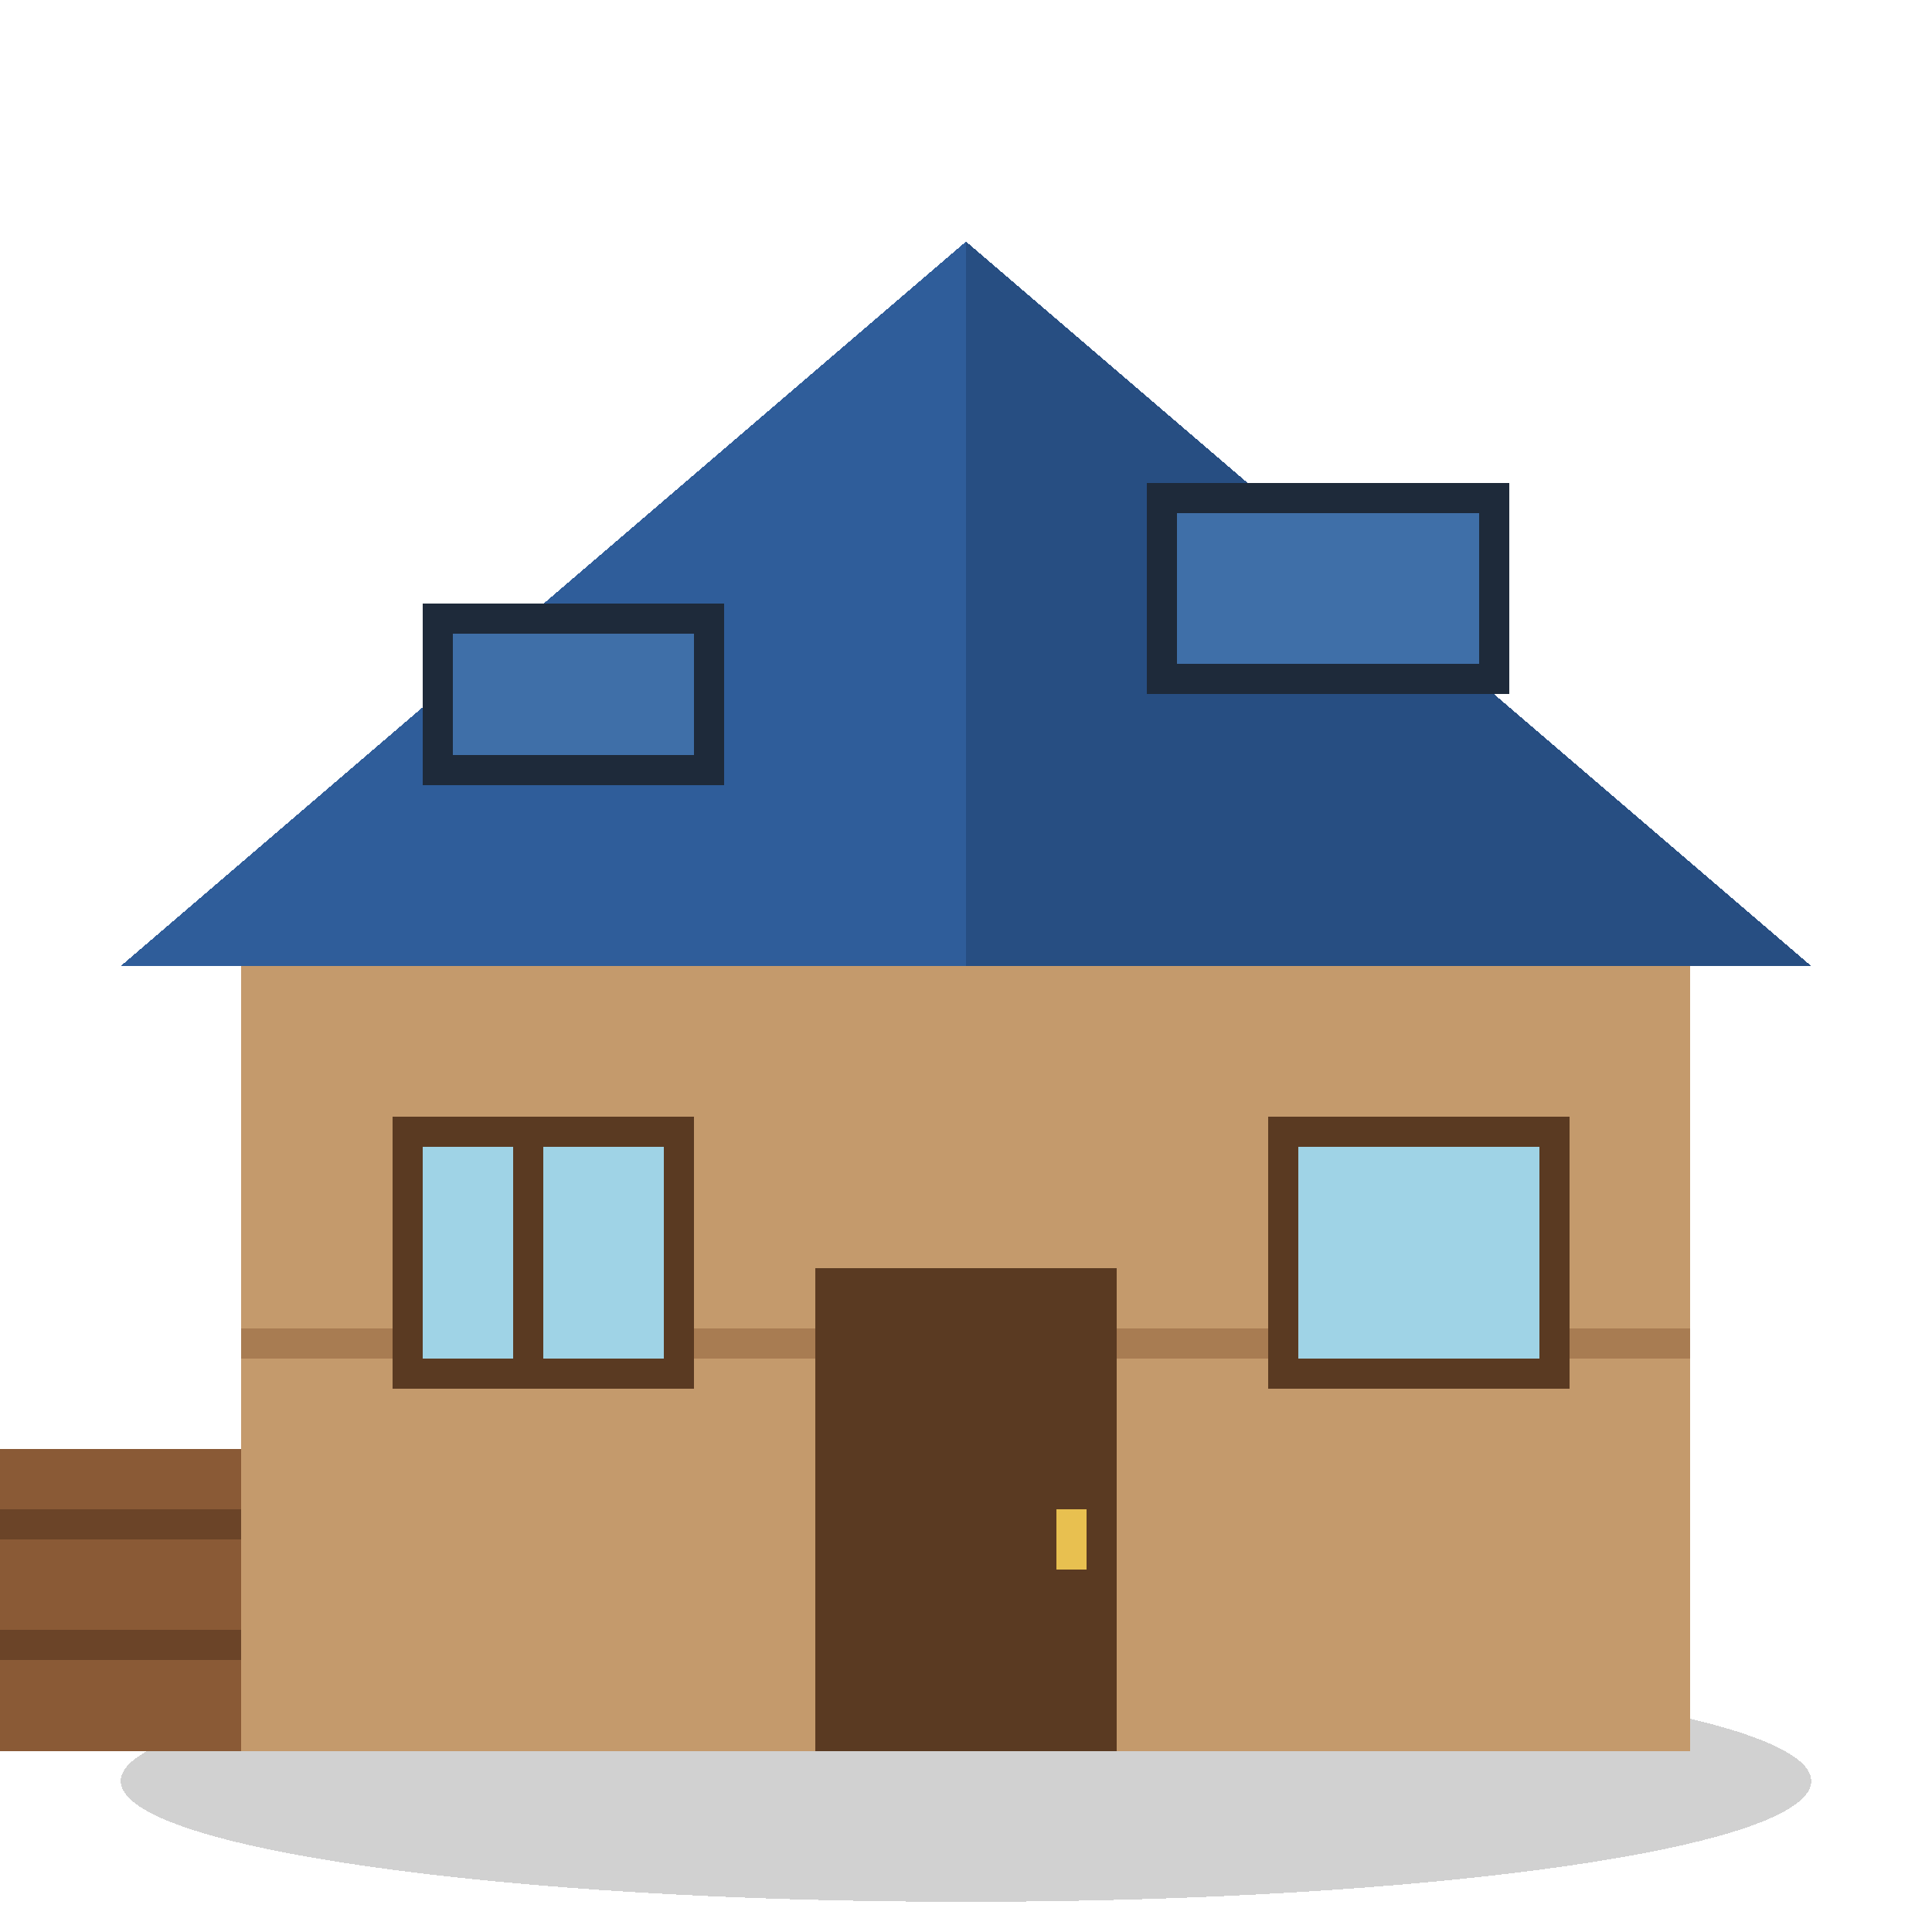
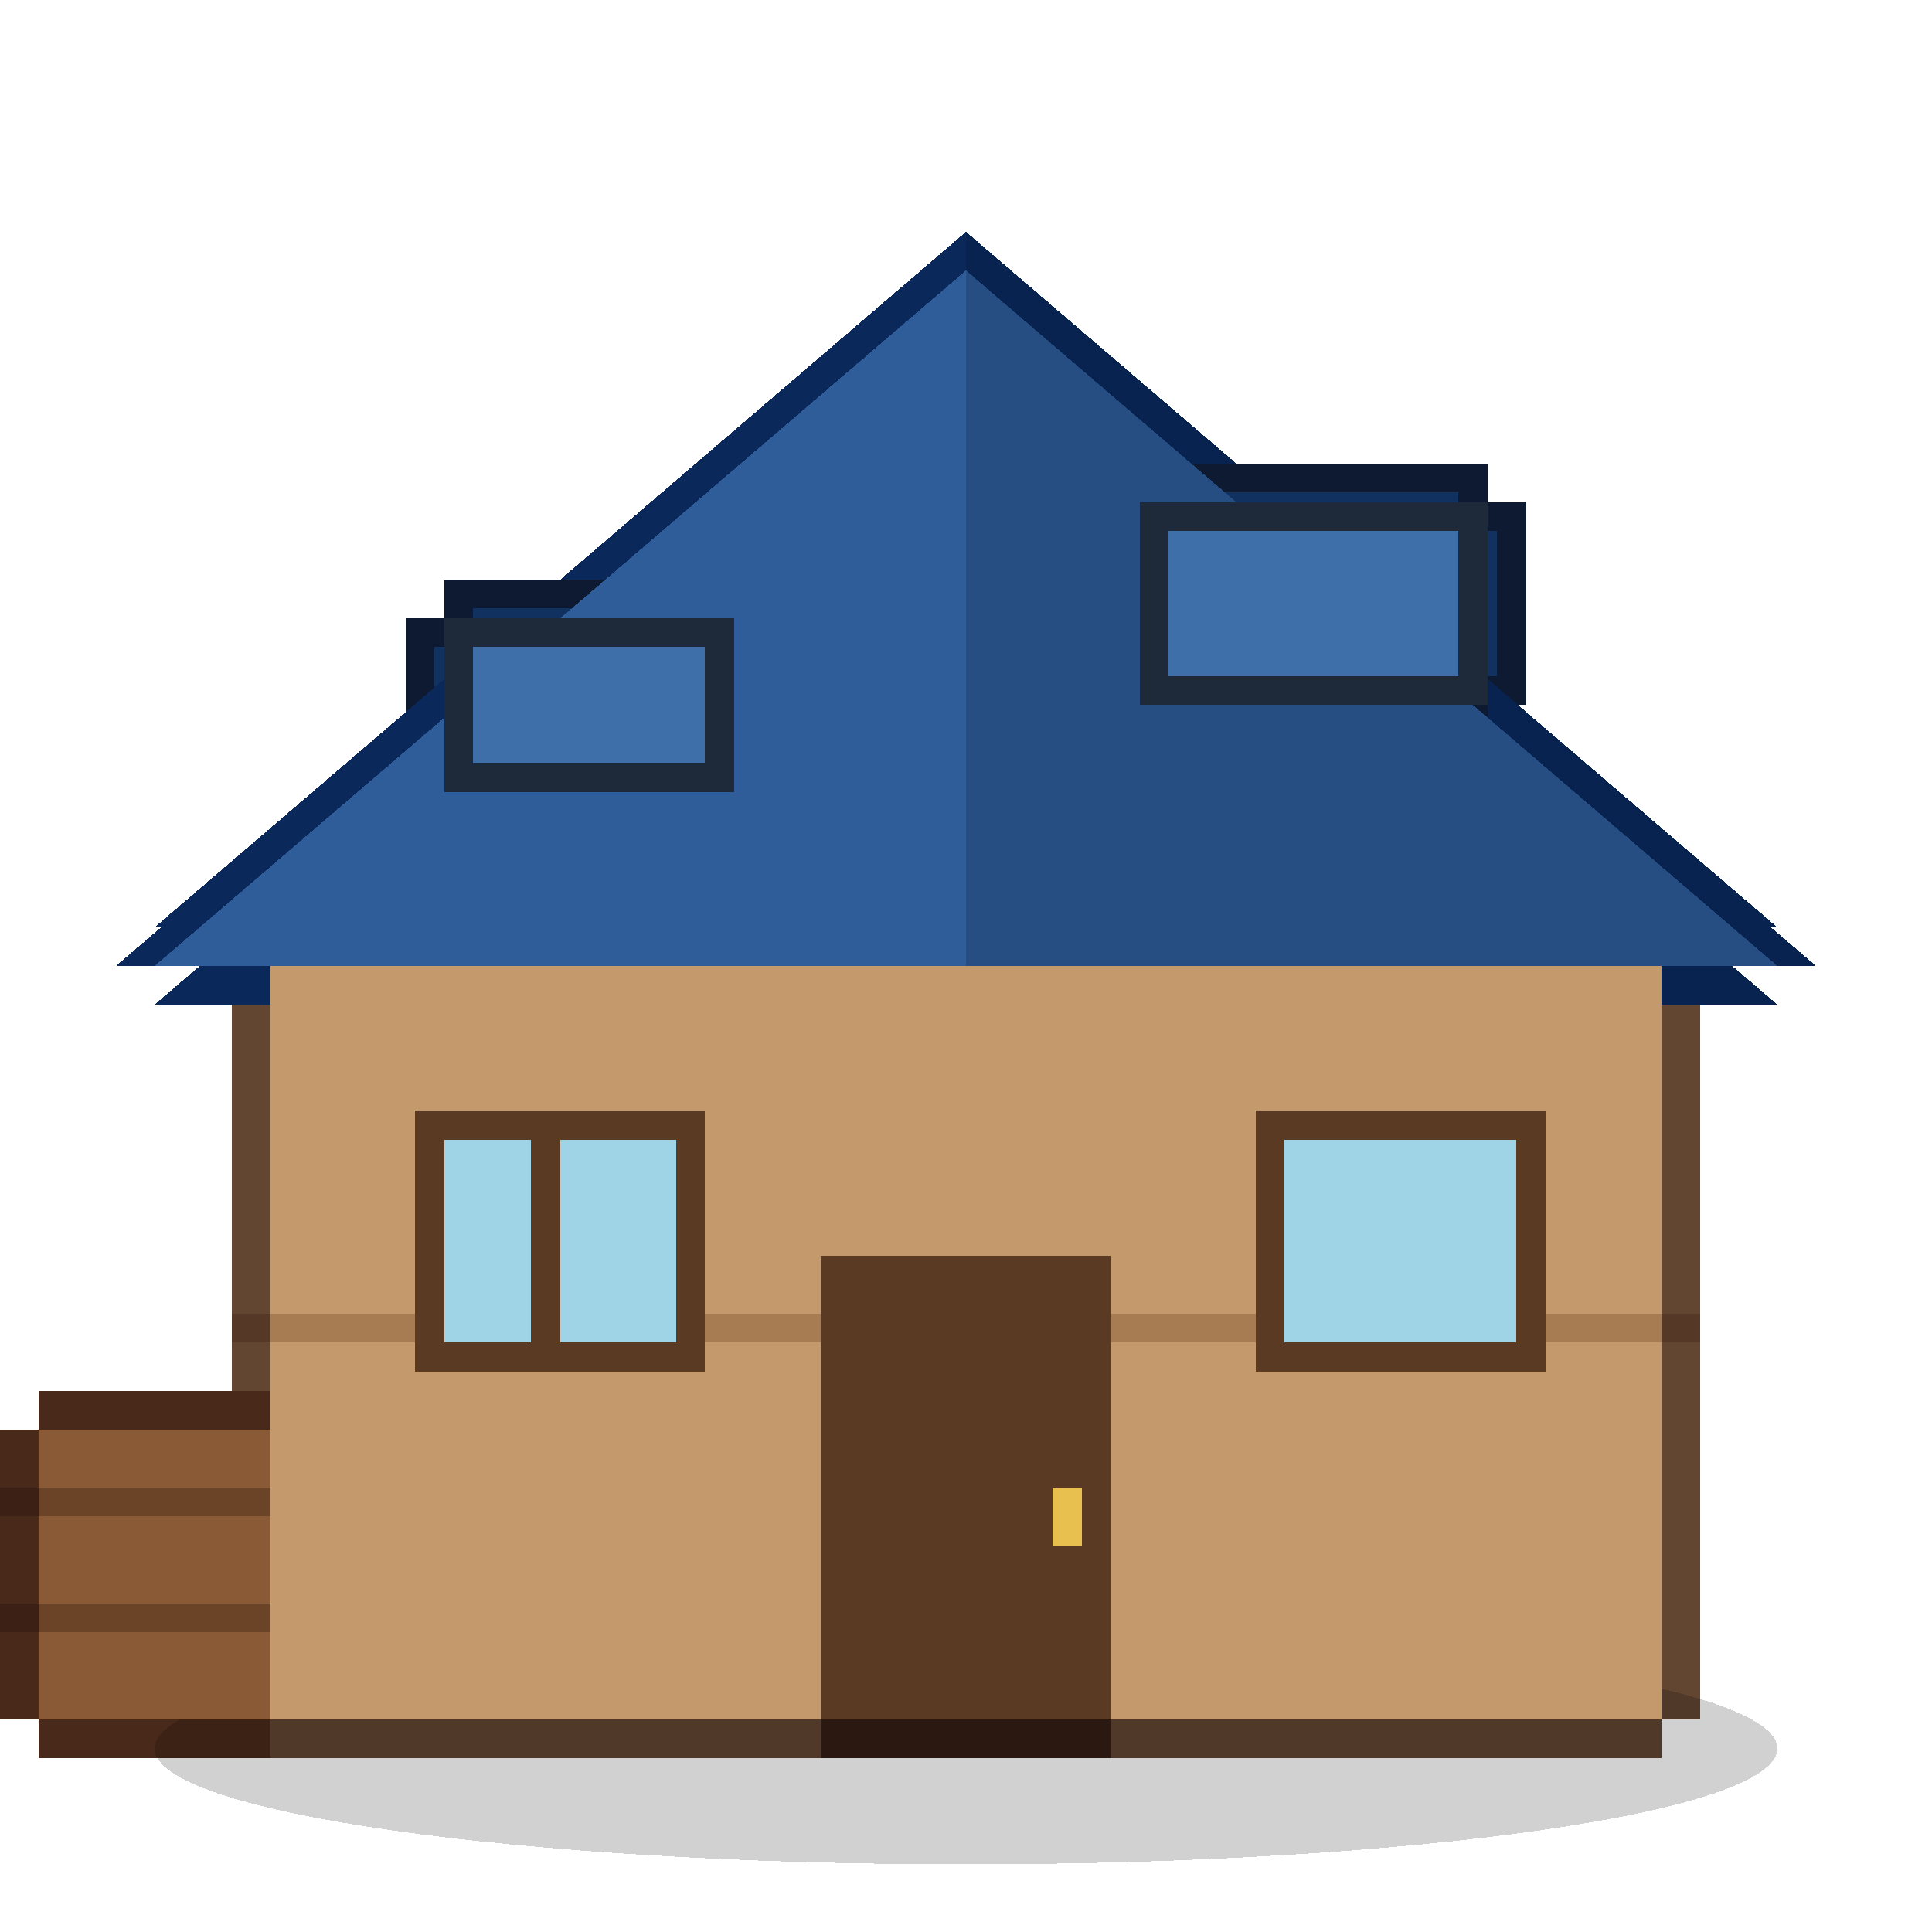
- <svg xmlns="http://www.w3.org/2000/svg" width="48" height="48" viewBox="0 0 64 64" shape-rendering="crispEdges">
-   <ellipse cx="32" cy="59" rx="28" ry="4" fill="#000000" fill-opacity="0.18" />
-   <rect x="8" y="30" width="48" height="28" fill="#c49a6c" />
-   <rect x="8" y="30" width="48" height="2" fill="#8a5a36" />
-   <rect x="8" y="44" width="48" height="1" fill="#a87c52" />
-   <polygon points="4,32 32,8 60,32" fill="#2f5d9a" />
-   <polygon points="32,8 60,32 32,32" fill="#274e82" />
-   <rect x="38" y="16" width="12" height="7" fill="#1e2a3a" />
-   <rect x="39" y="17" width="10" height="5" fill="#3f6fa8" />
-   <rect x="27" y="42" width="10" height="16" fill="#5a3a22" />
-   <rect x="35" y="50" width="1" height="2" fill="#e8c050" />
-   <rect x="13" y="37" width="10" height="9" fill="#5a3a22" />
-   <rect x="14" y="38" width="8" height="7" fill="#9fd3e6" />
-   <rect x="17" y="38" width="1" height="7" fill="#5a3a22" />
-   <rect x="42" y="37" width="10" height="9" fill="#5a3a22" />
-   <rect x="43" y="38" width="8" height="7" fill="#9fd3e6" />
-   <rect x="0" y="48" width="8" height="10" fill="#8a5a36" />
-   <rect x="0" y="50" width="8" height="1" fill="#6b4428" />
-   <rect x="0" y="54" width="8" height="1" fill="#6b4428" />
-   <rect x="14" y="20" width="10" height="6" fill="#1e2a3a" />
-   <rect x="15" y="21" width="8" height="4" fill="#3f6fa8" />
+ <svg xmlns="http://www.w3.org/2000/svg" width="50" height="50" viewBox="-1.333 -1.333 66.667 66.667" shape-rendering="crispEdges">
+   <g id="outline">
+     <g transform="translate(-1.33333 0)">
+       <rect x="8" y="30" width="48" height="28" fill="#624632" />
+       <rect x="8" y="30" width="48" height="2" fill="#49291a" />
+       <rect x="8" y="44" width="48" height="1" fill="#563827" />
+       <polygon points="4,32 32,8 60,32" fill="#0a285a" />
+       <polygon points="32,8 60,32 32,32" fill="#082350" />
+       <rect x="38" y="16" width="12" height="7" fill="#0e1932" />
+       <rect x="39" y="17" width="10" height="5" fill="#113160" />
+       <rect x="27" y="42" width="10" height="16" fill="#351d15" />
+       <rect x="35" y="50" width="1" height="2" fill="#71581d" />
+       <rect x="13" y="37" width="10" height="9" fill="#351d15" />
+       <rect x="14" y="38" width="8" height="7" fill="#3f637a" />
+       <rect x="17" y="38" width="1" height="7" fill="#351d15" />
+       <rect x="42" y="37" width="10" height="9" fill="#351d15" />
+       <rect x="43" y="38" width="8" height="7" fill="#3f637a" />
+       <rect x="0" y="48" width="8" height="10" fill="#49291a" />
+       <rect x="0" y="50" width="8" height="1" fill="#3c2016" />
+       <rect x="0" y="54" width="8" height="1" fill="#3c2016" />
+       <rect x="14" y="20" width="10" height="6" fill="#0e1932" />
+       <rect x="15" y="21" width="8" height="4" fill="#113160" />
+     </g>
+     <g transform="translate(1.33333 0)">
+       <rect x="8" y="30" width="48" height="28" fill="#624632" />
+       <rect x="8" y="30" width="48" height="2" fill="#49291a" />
+       <rect x="8" y="44" width="48" height="1" fill="#563827" />
+       <polygon points="4,32 32,8 60,32" fill="#0a285a" />
+       <polygon points="32,8 60,32 32,32" fill="#082350" />
+       <rect x="38" y="16" width="12" height="7" fill="#0e1932" />
+       <rect x="39" y="17" width="10" height="5" fill="#113160" />
+       <rect x="27" y="42" width="10" height="16" fill="#351d15" />
+       <rect x="35" y="50" width="1" height="2" fill="#71581d" />
+       <rect x="13" y="37" width="10" height="9" fill="#351d15" />
+       <rect x="14" y="38" width="8" height="7" fill="#3f637a" />
+       <rect x="17" y="38" width="1" height="7" fill="#351d15" />
+       <rect x="42" y="37" width="10" height="9" fill="#351d15" />
+       <rect x="43" y="38" width="8" height="7" fill="#3f637a" />
+       <rect x="0" y="48" width="8" height="10" fill="#49291a" />
+       <rect x="0" y="50" width="8" height="1" fill="#3c2016" />
+       <rect x="0" y="54" width="8" height="1" fill="#3c2016" />
+       <rect x="14" y="20" width="10" height="6" fill="#0e1932" />
+       <rect x="15" y="21" width="8" height="4" fill="#113160" />
+     </g>
+     <g transform="translate(0 -1.33333)">
+       <rect x="8" y="30" width="48" height="28" fill="#624632" />
+       <rect x="8" y="30" width="48" height="2" fill="#49291a" />
+       <rect x="8" y="44" width="48" height="1" fill="#563827" />
+       <polygon points="4,32 32,8 60,32" fill="#0a285a" />
+       <polygon points="32,8 60,32 32,32" fill="#082350" />
+       <rect x="38" y="16" width="12" height="7" fill="#0e1932" />
+       <rect x="39" y="17" width="10" height="5" fill="#113160" />
+       <rect x="27" y="42" width="10" height="16" fill="#351d15" />
+       <rect x="35" y="50" width="1" height="2" fill="#71581d" />
+       <rect x="13" y="37" width="10" height="9" fill="#351d15" />
+       <rect x="14" y="38" width="8" height="7" fill="#3f637a" />
+       <rect x="17" y="38" width="1" height="7" fill="#351d15" />
+       <rect x="42" y="37" width="10" height="9" fill="#351d15" />
+       <rect x="43" y="38" width="8" height="7" fill="#3f637a" />
+       <rect x="0" y="48" width="8" height="10" fill="#49291a" />
+       <rect x="0" y="50" width="8" height="1" fill="#3c2016" />
+       <rect x="0" y="54" width="8" height="1" fill="#3c2016" />
+       <rect x="14" y="20" width="10" height="6" fill="#0e1932" />
+       <rect x="15" y="21" width="8" height="4" fill="#113160" />
+     </g>
+     <g transform="translate(0 1.33333)">
+       <rect x="8" y="30" width="48" height="28" fill="#624632" />
+       <rect x="8" y="30" width="48" height="2" fill="#49291a" />
+       <rect x="8" y="44" width="48" height="1" fill="#563827" />
+       <polygon points="4,32 32,8 60,32" fill="#0a285a" />
+       <polygon points="32,8 60,32 32,32" fill="#082350" />
+       <rect x="38" y="16" width="12" height="7" fill="#0e1932" />
+       <rect x="39" y="17" width="10" height="5" fill="#113160" />
+       <rect x="27" y="42" width="10" height="16" fill="#351d15" />
+       <rect x="35" y="50" width="1" height="2" fill="#71581d" />
+       <rect x="13" y="37" width="10" height="9" fill="#351d15" />
+       <rect x="14" y="38" width="8" height="7" fill="#3f637a" />
+       <rect x="17" y="38" width="1" height="7" fill="#351d15" />
+       <rect x="42" y="37" width="10" height="9" fill="#351d15" />
+       <rect x="43" y="38" width="8" height="7" fill="#3f637a" />
+       <rect x="0" y="48" width="8" height="10" fill="#49291a" />
+       <rect x="0" y="50" width="8" height="1" fill="#3c2016" />
+       <rect x="0" y="54" width="8" height="1" fill="#3c2016" />
+       <rect x="14" y="20" width="10" height="6" fill="#0e1932" />
+       <rect x="15" y="21" width="8" height="4" fill="#113160" />
+     </g>
+   </g>
+   <g id="art" data-size="48 48" data-box="0 0 64 64">
+     <ellipse cx="32" cy="59" rx="28" ry="4" fill="#000000" fill-opacity="0.18" />
+     <rect x="8" y="30" width="48" height="28" fill="#c49a6c" />
+     <rect x="8" y="30" width="48" height="2" fill="#8a5a36" />
+     <rect x="8" y="44" width="48" height="1" fill="#a87c52" />
+     <polygon points="4,32 32,8 60,32" fill="#2f5d9a" />
+     <polygon points="32,8 60,32 32,32" fill="#274e82" />
+     <rect x="38" y="16" width="12" height="7" fill="#1e2a3a" />
+     <rect x="39" y="17" width="10" height="5" fill="#3f6fa8" />
+     <rect x="27" y="42" width="10" height="16" fill="#5a3a22" />
+     <rect x="35" y="50" width="1" height="2" fill="#e8c050" />
+     <rect x="13" y="37" width="10" height="9" fill="#5a3a22" />
+     <rect x="14" y="38" width="8" height="7" fill="#9fd3e6" />
+     <rect x="17" y="38" width="1" height="7" fill="#5a3a22" />
+     <rect x="42" y="37" width="10" height="9" fill="#5a3a22" />
+     <rect x="43" y="38" width="8" height="7" fill="#9fd3e6" />
+     <rect x="0" y="48" width="8" height="10" fill="#8a5a36" />
+     <rect x="0" y="50" width="8" height="1" fill="#6b4428" />
+     <rect x="0" y="54" width="8" height="1" fill="#6b4428" />
+     <rect x="14" y="20" width="10" height="6" fill="#1e2a3a" />
+     <rect x="15" y="21" width="8" height="4" fill="#3f6fa8" />
+   </g>
</svg>
